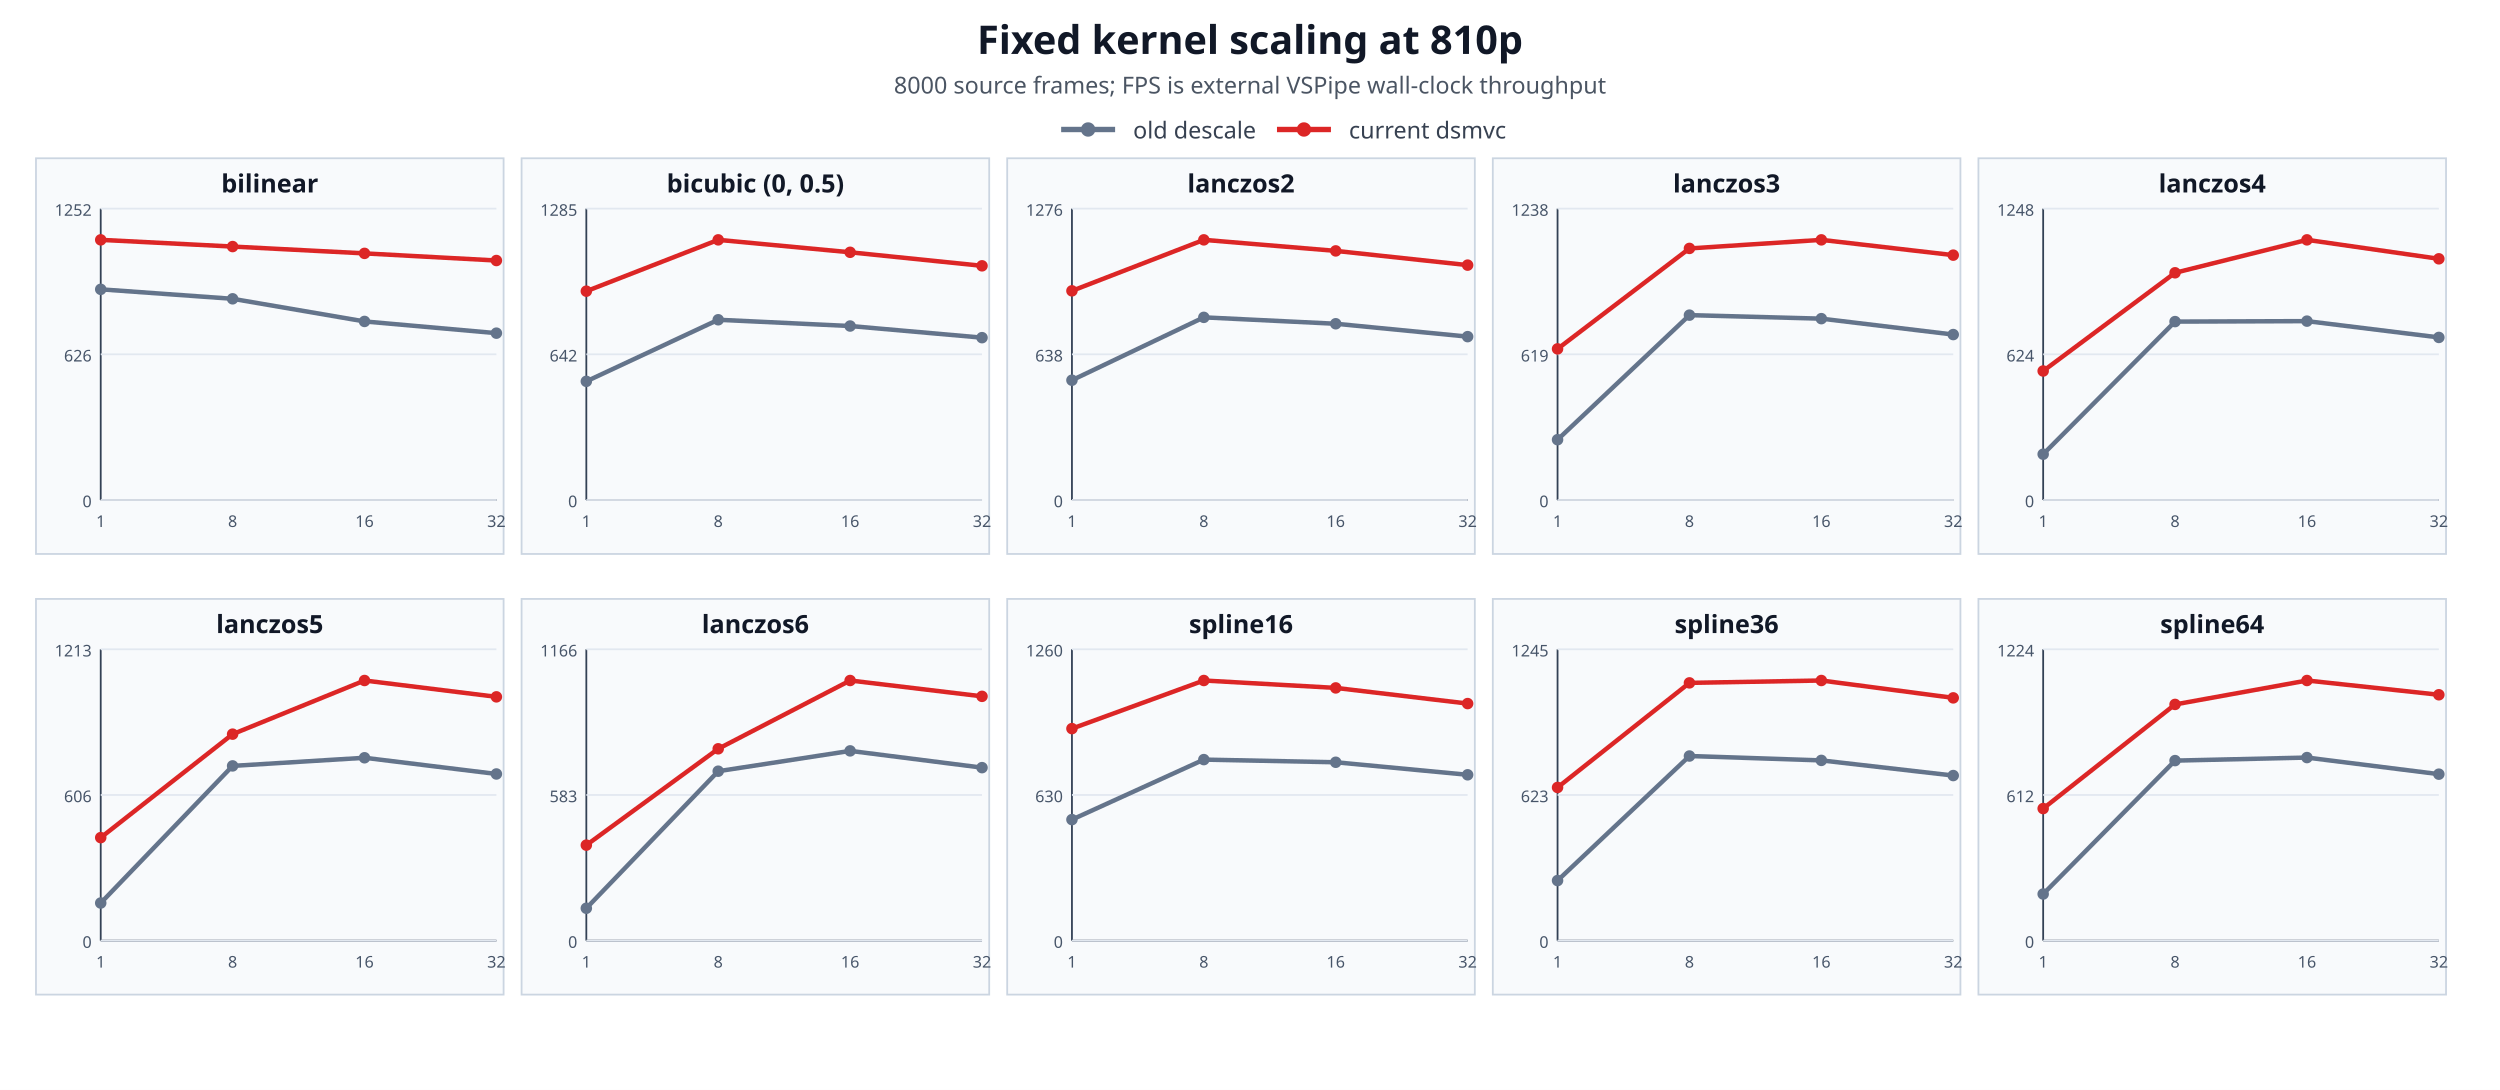
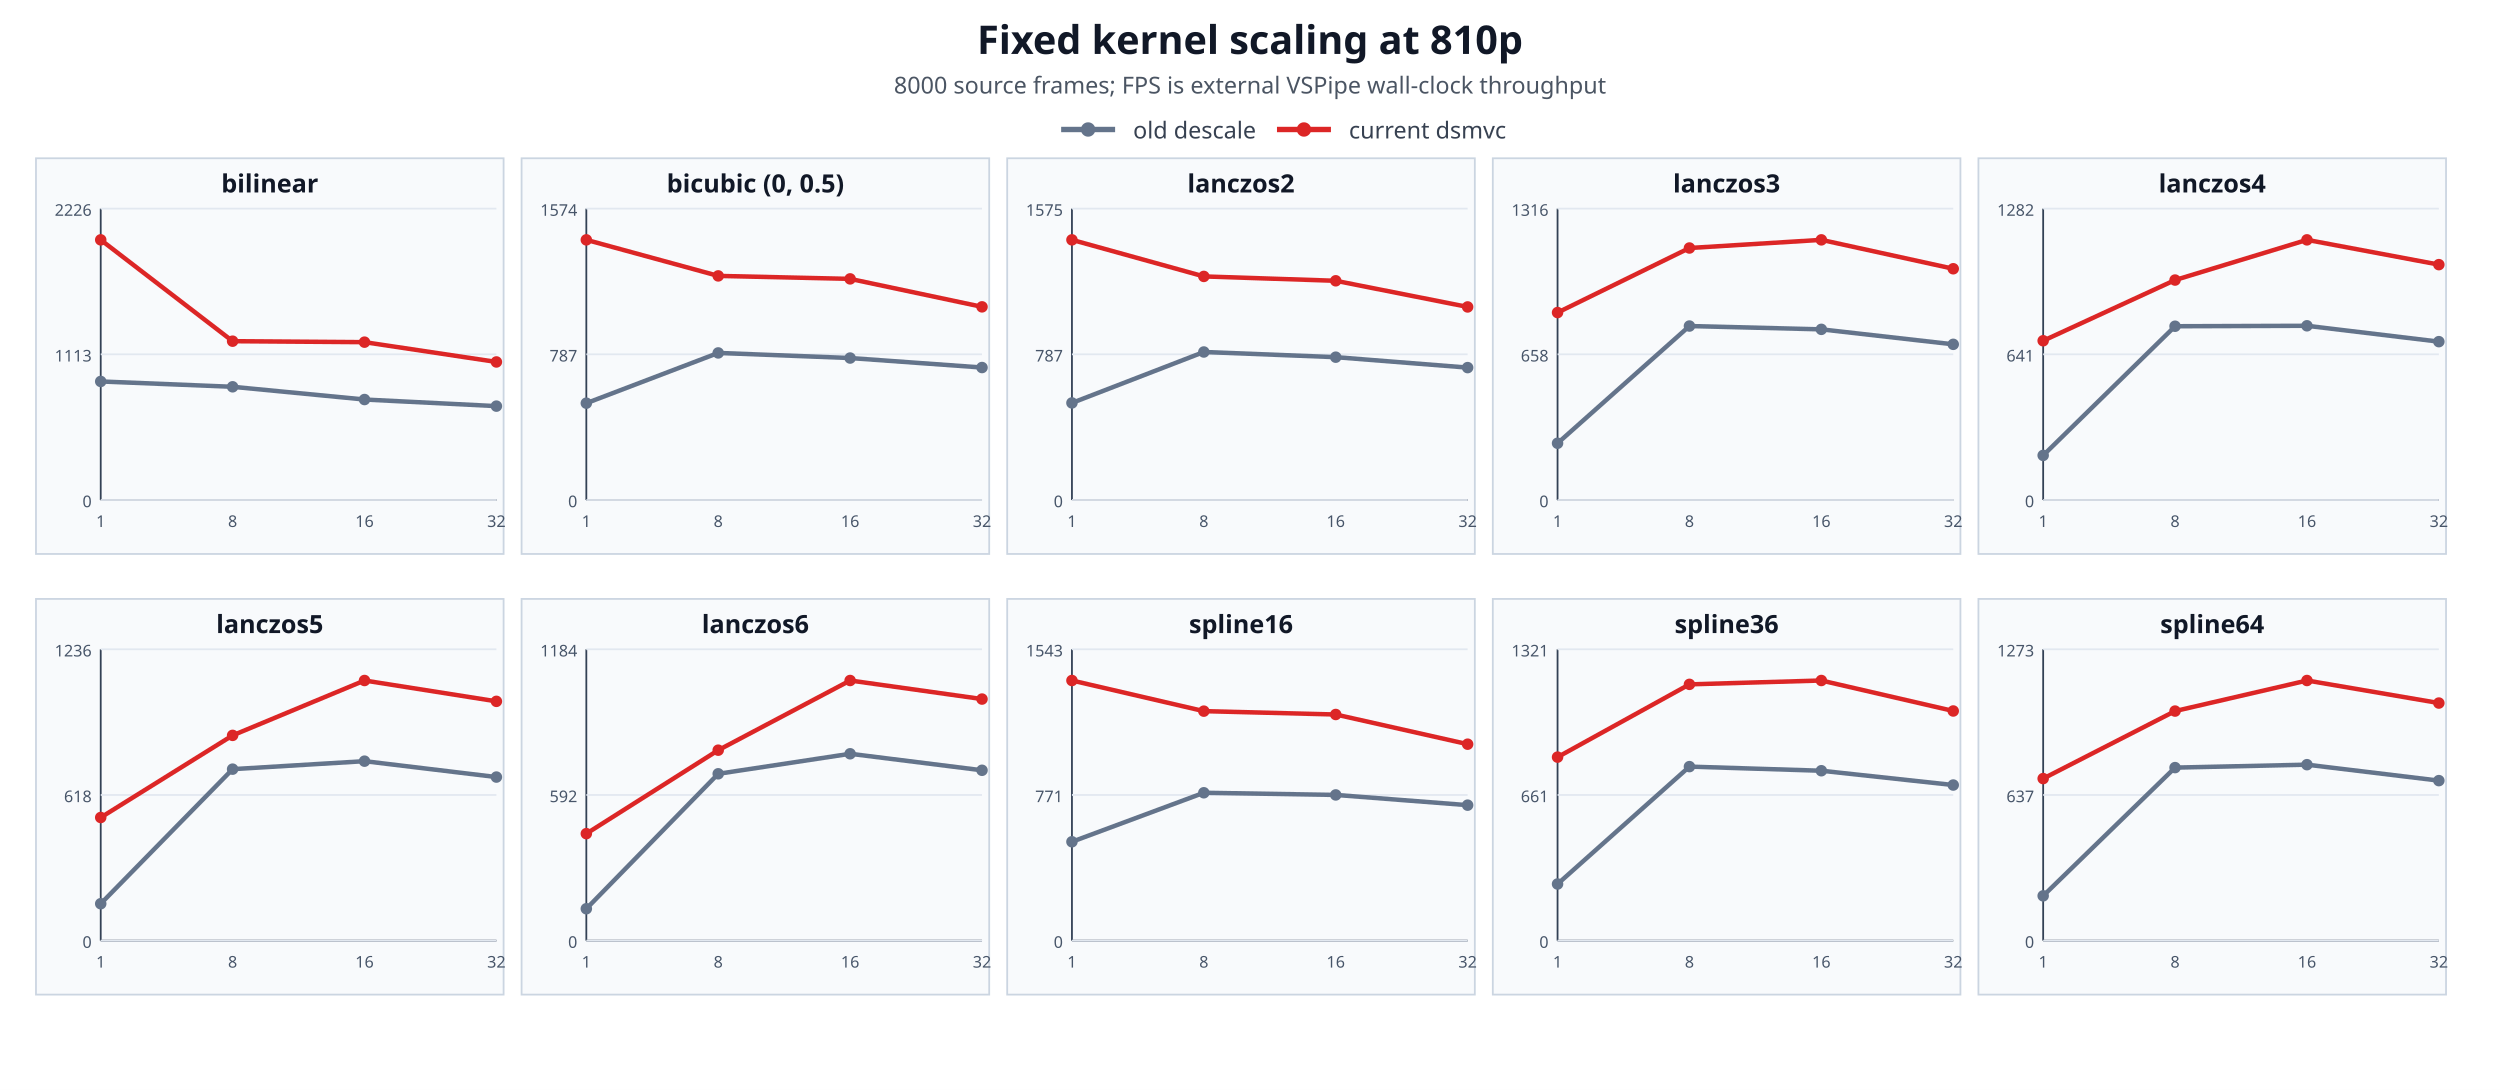
<svg xmlns="http://www.w3.org/2000/svg" width="1390" height="606" viewBox="0 0 1390 606" role="img" aria-labelledby="title desc">
  <rect width="1390" height="606" fill="#ffffff" />
  <text x="695.0" y="30" text-anchor="middle" font-family="sans-serif" font-size="22" font-weight="700" fill="#111827">Fixed kernel scaling at 810p</text>
  <text x="695.0" y="52" text-anchor="middle" font-family="sans-serif" font-size="13" fill="#4b5563">8000 source frames; FPS is external VSPipe wall-clock throughput</text>
  <line x1="590.0" y1="72" x2="620.0" y2="72" stroke="#64748b" stroke-width="3" />
  <circle cx="605.0" cy="72" r="4" fill="#64748b" />
  <text x="630.0" y="77" font-family="sans-serif" font-size="13" fill="#374151">old descale</text>
  <line x1="710.0" y1="72" x2="740.0" y2="72" stroke="#dc2626" stroke-width="3" />
  <circle cx="725.0" cy="72" r="4" fill="#dc2626" />
  <text x="750.0" y="77" font-family="sans-serif" font-size="13" fill="#374151">current dsmvc</text>
  <g font-family="sans-serif">
    <rect x="20" y="88" width="260" height="220" fill="#f8fafc" stroke="#cbd5e1" />
    <text x="150.0" y="107" text-anchor="middle" font-size="14" font-weight="700" fill="#111827">bilinear</text>
    <line x1="56" y1="116" x2="56" y2="278" stroke="#334155" />
    <line x1="56" y1="278" x2="276" y2="278" stroke="#334155" />
    <line x1="56" y1="278.00" x2="276" y2="278.00" stroke="#e2e8f0" />
    <text x="51" y="282.00" text-anchor="end" font-size="9" fill="#475569">0</text>
    <line x1="56" y1="197.00" x2="276" y2="197.00" stroke="#e2e8f0" />
-     <text x="51" y="201.00" text-anchor="end" font-size="9" fill="#475569">626</text>
+     <text x="51" y="201.00" text-anchor="end" font-size="9" fill="#475569">1113</text>
    <line x1="56" y1="116.00" x2="276" y2="116.00" stroke="#e2e8f0" />
-     <text x="51" y="120.00" text-anchor="end" font-size="9" fill="#475569">1252</text>
+     <text x="51" y="120.00" text-anchor="end" font-size="9" fill="#475569">2226</text>
    <text x="56.00" y="293" text-anchor="middle" font-size="9" fill="#475569">1</text>
    <text x="129.33" y="293" text-anchor="middle" font-size="9" fill="#475569">8</text>
    <text x="202.67" y="293" text-anchor="middle" font-size="9" fill="#475569">16</text>
    <text x="276.00" y="293" text-anchor="middle" font-size="9" fill="#475569">32</text>
-     <polyline points="56.00,160.87 129.33,166.14 202.67,178.72 276.00,185.24" fill="none" stroke="#64748b" stroke-width="2.5" />
-     <circle cx="56.00" cy="160.87" r="3.2" fill="#64748b" />
-     <circle cx="129.33" cy="166.14" r="3.2" fill="#64748b" />
-     <circle cx="202.67" cy="178.72" r="3.2" fill="#64748b" />
-     <circle cx="276.00" cy="185.24" r="3.2" fill="#64748b" />
-     <polyline points="56.00,133.36 129.33,137.09 202.67,140.88 276.00,144.85" fill="none" stroke="#dc2626" stroke-width="2.5" />
+     <polyline points="56.00,212.09 129.33,215.06 202.67,222.14 276.00,225.81" fill="none" stroke="#64748b" stroke-width="2.5" />
+     <circle cx="56.00" cy="212.09" r="3.2" fill="#64748b" />
+     <circle cx="129.33" cy="215.06" r="3.2" fill="#64748b" />
+     <circle cx="202.67" cy="222.14" r="3.2" fill="#64748b" />
+     <circle cx="276.00" cy="225.81" r="3.2" fill="#64748b" />
+     <polyline points="56.00,133.36 129.33,189.70 202.67,190.24 276.00,201.25" fill="none" stroke="#dc2626" stroke-width="2.5" />
    <circle cx="56.00" cy="133.36" r="3.2" fill="#dc2626" />
-     <circle cx="129.33" cy="137.09" r="3.2" fill="#dc2626" />
-     <circle cx="202.67" cy="140.88" r="3.2" fill="#dc2626" />
-     <circle cx="276.00" cy="144.85" r="3.2" fill="#dc2626" />
+     <circle cx="129.33" cy="189.70" r="3.2" fill="#dc2626" />
+     <circle cx="202.67" cy="190.24" r="3.2" fill="#dc2626" />
+     <circle cx="276.00" cy="201.25" r="3.2" fill="#dc2626" />
  </g>
  <g font-family="sans-serif">
    <rect x="290" y="88" width="260" height="220" fill="#f8fafc" stroke="#cbd5e1" />
    <text x="420.0" y="107" text-anchor="middle" font-size="14" font-weight="700" fill="#111827">bicubic (0, 0.5)</text>
    <line x1="326" y1="116" x2="326" y2="278" stroke="#334155" />
    <line x1="326" y1="278" x2="546" y2="278" stroke="#334155" />
    <line x1="326" y1="278.00" x2="546" y2="278.00" stroke="#e2e8f0" />
    <text x="321" y="282.00" text-anchor="end" font-size="9" fill="#475569">0</text>
    <line x1="326" y1="197.00" x2="546" y2="197.00" stroke="#e2e8f0" />
-     <text x="321" y="201.00" text-anchor="end" font-size="9" fill="#475569">642</text>
+     <text x="321" y="201.00" text-anchor="end" font-size="9" fill="#475569">787</text>
    <line x1="326" y1="116.00" x2="546" y2="116.00" stroke="#e2e8f0" />
-     <text x="321" y="120.00" text-anchor="end" font-size="9" fill="#475569">1285</text>
+     <text x="321" y="120.00" text-anchor="end" font-size="9" fill="#475569">1574</text>
    <text x="326.00" y="293" text-anchor="middle" font-size="9" fill="#475569">1</text>
    <text x="399.33" y="293" text-anchor="middle" font-size="9" fill="#475569">8</text>
    <text x="472.67" y="293" text-anchor="middle" font-size="9" fill="#475569">16</text>
    <text x="546.00" y="293" text-anchor="middle" font-size="9" fill="#475569">32</text>
-     <polyline points="326.00,212.03 399.33,177.79 472.67,181.27 546.00,187.74" fill="none" stroke="#64748b" stroke-width="2.5" />
-     <circle cx="326.00" cy="212.03" r="3.2" fill="#64748b" />
-     <circle cx="399.33" cy="177.79" r="3.2" fill="#64748b" />
-     <circle cx="472.67" cy="181.27" r="3.2" fill="#64748b" />
-     <circle cx="546.00" cy="187.74" r="3.2" fill="#64748b" />
-     <polyline points="326.00,161.90 399.33,133.36 472.67,140.28 546.00,147.80" fill="none" stroke="#dc2626" stroke-width="2.5" />
-     <circle cx="326.00" cy="161.90" r="3.2" fill="#dc2626" />
-     <circle cx="399.33" cy="133.36" r="3.2" fill="#dc2626" />
-     <circle cx="472.67" cy="140.28" r="3.2" fill="#dc2626" />
-     <circle cx="546.00" cy="147.80" r="3.2" fill="#dc2626" />
+     <polyline points="326.00,224.17 399.33,196.23 472.67,199.07 546.00,204.35" fill="none" stroke="#64748b" stroke-width="2.5" />
+     <circle cx="326.00" cy="224.17" r="3.2" fill="#64748b" />
+     <circle cx="399.33" cy="196.23" r="3.2" fill="#64748b" />
+     <circle cx="472.67" cy="199.07" r="3.2" fill="#64748b" />
+     <circle cx="546.00" cy="204.35" r="3.2" fill="#64748b" />
+     <polyline points="326.00,133.36 399.33,153.40 472.67,155.06 546.00,170.61" fill="none" stroke="#dc2626" stroke-width="2.5" />
+     <circle cx="326.00" cy="133.36" r="3.2" fill="#dc2626" />
+     <circle cx="399.33" cy="153.40" r="3.2" fill="#dc2626" />
+     <circle cx="472.67" cy="155.06" r="3.2" fill="#dc2626" />
+     <circle cx="546.00" cy="170.61" r="3.2" fill="#dc2626" />
  </g>
  <g font-family="sans-serif">
    <rect x="560" y="88" width="260" height="220" fill="#f8fafc" stroke="#cbd5e1" />
    <text x="690.0" y="107" text-anchor="middle" font-size="14" font-weight="700" fill="#111827">lanczos2</text>
    <line x1="596" y1="116" x2="596" y2="278" stroke="#334155" />
    <line x1="596" y1="278" x2="816" y2="278" stroke="#334155" />
    <line x1="596" y1="278.00" x2="816" y2="278.00" stroke="#e2e8f0" />
    <text x="591" y="282.00" text-anchor="end" font-size="9" fill="#475569">0</text>
    <line x1="596" y1="197.00" x2="816" y2="197.00" stroke="#e2e8f0" />
-     <text x="591" y="201.00" text-anchor="end" font-size="9" fill="#475569">638</text>
+     <text x="591" y="201.00" text-anchor="end" font-size="9" fill="#475569">787</text>
    <line x1="596" y1="116.00" x2="816" y2="116.00" stroke="#e2e8f0" />
-     <text x="591" y="120.00" text-anchor="end" font-size="9" fill="#475569">1276</text>
+     <text x="591" y="120.00" text-anchor="end" font-size="9" fill="#475569">1575</text>
    <text x="596.00" y="293" text-anchor="middle" font-size="9" fill="#475569">1</text>
    <text x="669.33" y="293" text-anchor="middle" font-size="9" fill="#475569">8</text>
    <text x="742.67" y="293" text-anchor="middle" font-size="9" fill="#475569">16</text>
    <text x="816.00" y="293" text-anchor="middle" font-size="9" fill="#475569">32</text>
-     <polyline points="596.00,211.40 669.33,176.45 742.67,180.01 816.00,187.17" fill="none" stroke="#64748b" stroke-width="2.5" />
-     <circle cx="596.00" cy="211.40" r="3.2" fill="#64748b" />
-     <circle cx="669.33" cy="176.45" r="3.2" fill="#64748b" />
-     <circle cx="742.67" cy="180.01" r="3.2" fill="#64748b" />
-     <circle cx="816.00" cy="187.17" r="3.2" fill="#64748b" />
-     <polyline points="596.00,161.71 669.33,133.36 742.67,139.50 816.00,147.41" fill="none" stroke="#dc2626" stroke-width="2.5" />
-     <circle cx="596.00" cy="161.71" r="3.2" fill="#dc2626" />
-     <circle cx="669.33" cy="133.36" r="3.2" fill="#dc2626" />
-     <circle cx="742.67" cy="139.50" r="3.2" fill="#dc2626" />
-     <circle cx="816.00" cy="147.41" r="3.2" fill="#dc2626" />
+     <polyline points="596.00,224.03 669.33,195.71 742.67,198.59 816.00,204.39" fill="none" stroke="#64748b" stroke-width="2.5" />
+     <circle cx="596.00" cy="224.03" r="3.2" fill="#64748b" />
+     <circle cx="669.33" cy="195.71" r="3.2" fill="#64748b" />
+     <circle cx="742.67" cy="198.59" r="3.2" fill="#64748b" />
+     <circle cx="816.00" cy="204.39" r="3.2" fill="#64748b" />
+     <polyline points="596.00,133.36 669.33,153.69 742.67,156.12 816.00,170.66" fill="none" stroke="#dc2626" stroke-width="2.5" />
+     <circle cx="596.00" cy="133.36" r="3.2" fill="#dc2626" />
+     <circle cx="669.33" cy="153.69" r="3.2" fill="#dc2626" />
+     <circle cx="742.67" cy="156.12" r="3.2" fill="#dc2626" />
+     <circle cx="816.00" cy="170.66" r="3.2" fill="#dc2626" />
  </g>
  <g font-family="sans-serif">
    <rect x="830" y="88" width="260" height="220" fill="#f8fafc" stroke="#cbd5e1" />
    <text x="960.0" y="107" text-anchor="middle" font-size="14" font-weight="700" fill="#111827">lanczos3</text>
    <line x1="866" y1="116" x2="866" y2="278" stroke="#334155" />
    <line x1="866" y1="278" x2="1086" y2="278" stroke="#334155" />
    <line x1="866" y1="278.00" x2="1086" y2="278.00" stroke="#e2e8f0" />
    <text x="861" y="282.00" text-anchor="end" font-size="9" fill="#475569">0</text>
    <line x1="866" y1="197.00" x2="1086" y2="197.00" stroke="#e2e8f0" />
-     <text x="861" y="201.00" text-anchor="end" font-size="9" fill="#475569">619</text>
+     <text x="861" y="201.00" text-anchor="end" font-size="9" fill="#475569">658</text>
    <line x1="866" y1="116.00" x2="1086" y2="116.00" stroke="#e2e8f0" />
-     <text x="861" y="120.00" text-anchor="end" font-size="9" fill="#475569">1238</text>
+     <text x="861" y="120.00" text-anchor="end" font-size="9" fill="#475569">1316</text>
    <text x="866.00" y="293" text-anchor="middle" font-size="9" fill="#475569">1</text>
    <text x="939.33" y="293" text-anchor="middle" font-size="9" fill="#475569">8</text>
    <text x="1012.67" y="293" text-anchor="middle" font-size="9" fill="#475569">16</text>
    <text x="1086.00" y="293" text-anchor="middle" font-size="9" fill="#475569">32</text>
-     <polyline points="866.00,244.47 939.33,175.22 1012.67,177.17 1086.00,186.02" fill="none" stroke="#64748b" stroke-width="2.5" />
-     <circle cx="866.00" cy="244.47" r="3.2" fill="#64748b" />
-     <circle cx="939.33" cy="175.22" r="3.2" fill="#64748b" />
-     <circle cx="1012.67" cy="177.17" r="3.2" fill="#64748b" />
-     <circle cx="1086.00" cy="186.02" r="3.2" fill="#64748b" />
-     <polyline points="866.00,193.98 939.33,138.12 1012.67,133.36 1086.00,141.86" fill="none" stroke="#dc2626" stroke-width="2.5" />
-     <circle cx="866.00" cy="193.98" r="3.2" fill="#dc2626" />
-     <circle cx="939.33" cy="138.12" r="3.2" fill="#dc2626" />
+     <polyline points="866.00,246.45 939.33,181.28 1012.67,183.12 1086.00,191.45" fill="none" stroke="#64748b" stroke-width="2.5" />
+     <circle cx="866.00" cy="246.45" r="3.2" fill="#64748b" />
+     <circle cx="939.33" cy="181.28" r="3.2" fill="#64748b" />
+     <circle cx="1012.67" cy="183.12" r="3.2" fill="#64748b" />
+     <circle cx="1086.00" cy="191.45" r="3.2" fill="#64748b" />
+     <polyline points="866.00,173.78 939.33,137.89 1012.67,133.36 1086.00,149.43" fill="none" stroke="#dc2626" stroke-width="2.5" />
+     <circle cx="866.00" cy="173.78" r="3.2" fill="#dc2626" />
+     <circle cx="939.33" cy="137.89" r="3.2" fill="#dc2626" />
    <circle cx="1012.67" cy="133.36" r="3.2" fill="#dc2626" />
-     <circle cx="1086.00" cy="141.86" r="3.2" fill="#dc2626" />
+     <circle cx="1086.00" cy="149.43" r="3.2" fill="#dc2626" />
  </g>
  <g font-family="sans-serif">
    <rect x="1100" y="88" width="260" height="220" fill="#f8fafc" stroke="#cbd5e1" />
    <text x="1230.0" y="107" text-anchor="middle" font-size="14" font-weight="700" fill="#111827">lanczos4</text>
    <line x1="1136" y1="116" x2="1136" y2="278" stroke="#334155" />
    <line x1="1136" y1="278" x2="1356" y2="278" stroke="#334155" />
    <line x1="1136" y1="278.00" x2="1356" y2="278.00" stroke="#e2e8f0" />
    <text x="1131" y="282.00" text-anchor="end" font-size="9" fill="#475569">0</text>
    <line x1="1136" y1="197.00" x2="1356" y2="197.00" stroke="#e2e8f0" />
-     <text x="1131" y="201.00" text-anchor="end" font-size="9" fill="#475569">624</text>
+     <text x="1131" y="201.00" text-anchor="end" font-size="9" fill="#475569">641</text>
    <line x1="1136" y1="116.00" x2="1356" y2="116.00" stroke="#e2e8f0" />
-     <text x="1131" y="120.00" text-anchor="end" font-size="9" fill="#475569">1248</text>
+     <text x="1131" y="120.00" text-anchor="end" font-size="9" fill="#475569">1282</text>
    <text x="1136.00" y="293" text-anchor="middle" font-size="9" fill="#475569">1</text>
    <text x="1209.33" y="293" text-anchor="middle" font-size="9" fill="#475569">8</text>
    <text x="1282.67" y="293" text-anchor="middle" font-size="9" fill="#475569">16</text>
    <text x="1356.00" y="293" text-anchor="middle" font-size="9" fill="#475569">32</text>
-     <polyline points="1136.00,252.54 1209.33,178.81 1282.67,178.55 1356.00,187.61" fill="none" stroke="#64748b" stroke-width="2.5" />
-     <circle cx="1136.00" cy="252.54" r="3.2" fill="#64748b" />
-     <circle cx="1209.33" cy="178.81" r="3.2" fill="#64748b" />
-     <circle cx="1282.67" cy="178.55" r="3.2" fill="#64748b" />
-     <circle cx="1356.00" cy="187.61" r="3.2" fill="#64748b" />
-     <polyline points="1136.00,206.28 1209.33,151.67 1282.67,133.36 1356.00,143.90" fill="none" stroke="#dc2626" stroke-width="2.5" />
-     <circle cx="1136.00" cy="206.28" r="3.2" fill="#dc2626" />
-     <circle cx="1209.33" cy="151.67" r="3.2" fill="#dc2626" />
+     <polyline points="1136.00,253.20 1209.33,181.39 1282.67,181.14 1356.00,189.96" fill="none" stroke="#64748b" stroke-width="2.5" />
+     <circle cx="1136.00" cy="253.20" r="3.2" fill="#64748b" />
+     <circle cx="1209.33" cy="181.39" r="3.2" fill="#64748b" />
+     <circle cx="1282.67" cy="181.14" r="3.2" fill="#64748b" />
+     <circle cx="1356.00" cy="189.96" r="3.2" fill="#64748b" />
+     <polyline points="1136.00,189.46 1209.33,155.71 1282.67,133.36 1356.00,147.14" fill="none" stroke="#dc2626" stroke-width="2.5" />
+     <circle cx="1136.00" cy="189.46" r="3.2" fill="#dc2626" />
+     <circle cx="1209.33" cy="155.71" r="3.2" fill="#dc2626" />
    <circle cx="1282.67" cy="133.36" r="3.2" fill="#dc2626" />
-     <circle cx="1356.00" cy="143.90" r="3.2" fill="#dc2626" />
+     <circle cx="1356.00" cy="147.14" r="3.2" fill="#dc2626" />
  </g>
  <g font-family="sans-serif">
    <rect x="20" y="333" width="260" height="220" fill="#f8fafc" stroke="#cbd5e1" />
    <text x="150.0" y="352" text-anchor="middle" font-size="14" font-weight="700" fill="#111827">lanczos5</text>
    <line x1="56" y1="361" x2="56" y2="523" stroke="#334155" />
    <line x1="56" y1="523" x2="276" y2="523" stroke="#334155" />
    <line x1="56" y1="523.00" x2="276" y2="523.00" stroke="#e2e8f0" />
    <text x="51" y="527.00" text-anchor="end" font-size="9" fill="#475569">0</text>
    <line x1="56" y1="442.00" x2="276" y2="442.00" stroke="#e2e8f0" />
-     <text x="51" y="446.00" text-anchor="end" font-size="9" fill="#475569">606</text>
+     <text x="51" y="446.00" text-anchor="end" font-size="9" fill="#475569">618</text>
    <line x1="56" y1="361.00" x2="276" y2="361.00" stroke="#e2e8f0" />
-     <text x="51" y="365.00" text-anchor="end" font-size="9" fill="#475569">1213</text>
+     <text x="51" y="365.00" text-anchor="end" font-size="9" fill="#475569">1236</text>
    <text x="56.00" y="538" text-anchor="middle" font-size="9" fill="#475569">1</text>
    <text x="129.33" y="538" text-anchor="middle" font-size="9" fill="#475569">8</text>
    <text x="202.67" y="538" text-anchor="middle" font-size="9" fill="#475569">16</text>
    <text x="276.00" y="538" text-anchor="middle" font-size="9" fill="#475569">32</text>
-     <polyline points="56.00,502.08 129.33,425.84 202.67,421.32 276.00,430.33" fill="none" stroke="#64748b" stroke-width="2.5" />
-     <circle cx="56.00" cy="502.08" r="3.2" fill="#64748b" />
-     <circle cx="129.33" cy="425.84" r="3.2" fill="#64748b" />
-     <circle cx="202.67" cy="421.32" r="3.2" fill="#64748b" />
-     <circle cx="276.00" cy="430.33" r="3.2" fill="#64748b" />
-     <polyline points="56.00,465.72 129.33,408.19 202.67,378.36 276.00,387.45" fill="none" stroke="#dc2626" stroke-width="2.5" />
-     <circle cx="56.00" cy="465.72" r="3.2" fill="#dc2626" />
-     <circle cx="129.33" cy="408.19" r="3.2" fill="#dc2626" />
+     <polyline points="56.00,502.47 129.33,427.65 202.67,423.21 276.00,432.05" fill="none" stroke="#64748b" stroke-width="2.5" />
+     <circle cx="56.00" cy="502.47" r="3.2" fill="#64748b" />
+     <circle cx="129.33" cy="427.65" r="3.2" fill="#64748b" />
+     <circle cx="202.67" cy="423.21" r="3.2" fill="#64748b" />
+     <circle cx="276.00" cy="432.05" r="3.2" fill="#64748b" />
+     <polyline points="56.00,454.53 129.33,408.87 202.67,378.36 276.00,389.95" fill="none" stroke="#dc2626" stroke-width="2.5" />
+     <circle cx="56.00" cy="454.53" r="3.2" fill="#dc2626" />
+     <circle cx="129.33" cy="408.87" r="3.2" fill="#dc2626" />
    <circle cx="202.67" cy="378.36" r="3.2" fill="#dc2626" />
-     <circle cx="276.00" cy="387.45" r="3.2" fill="#dc2626" />
+     <circle cx="276.00" cy="389.95" r="3.2" fill="#dc2626" />
  </g>
  <g font-family="sans-serif">
    <rect x="290" y="333" width="260" height="220" fill="#f8fafc" stroke="#cbd5e1" />
    <text x="420.0" y="352" text-anchor="middle" font-size="14" font-weight="700" fill="#111827">lanczos6</text>
    <line x1="326" y1="361" x2="326" y2="523" stroke="#334155" />
    <line x1="326" y1="523" x2="546" y2="523" stroke="#334155" />
    <line x1="326" y1="523.00" x2="546" y2="523.00" stroke="#e2e8f0" />
    <text x="321" y="527.00" text-anchor="end" font-size="9" fill="#475569">0</text>
    <line x1="326" y1="442.00" x2="546" y2="442.00" stroke="#e2e8f0" />
-     <text x="321" y="446.00" text-anchor="end" font-size="9" fill="#475569">583</text>
+     <text x="321" y="446.00" text-anchor="end" font-size="9" fill="#475569">592</text>
    <line x1="326" y1="361.00" x2="546" y2="361.00" stroke="#e2e8f0" />
-     <text x="321" y="365.00" text-anchor="end" font-size="9" fill="#475569">1166</text>
+     <text x="321" y="365.00" text-anchor="end" font-size="9" fill="#475569">1184</text>
    <text x="326.00" y="538" text-anchor="middle" font-size="9" fill="#475569">1</text>
    <text x="399.33" y="538" text-anchor="middle" font-size="9" fill="#475569">8</text>
    <text x="472.67" y="538" text-anchor="middle" font-size="9" fill="#475569">16</text>
    <text x="546.00" y="538" text-anchor="middle" font-size="9" fill="#475569">32</text>
-     <polyline points="326.00,504.99 399.33,428.79 472.67,417.49 546.00,426.81" fill="none" stroke="#64748b" stroke-width="2.5" />
-     <circle cx="326.00" cy="504.99" r="3.2" fill="#64748b" />
-     <circle cx="399.33" cy="428.79" r="3.2" fill="#64748b" />
-     <circle cx="472.67" cy="417.49" r="3.2" fill="#64748b" />
-     <circle cx="546.00" cy="426.81" r="3.2" fill="#64748b" />
-     <polyline points="326.00,469.90 399.33,416.33 472.67,378.36 546.00,387.17" fill="none" stroke="#dc2626" stroke-width="2.5" />
-     <circle cx="326.00" cy="469.90" r="3.2" fill="#dc2626" />
-     <circle cx="399.33" cy="416.33" r="3.2" fill="#dc2626" />
+     <polyline points="326.00,505.26 399.33,430.23 472.67,419.10 546.00,428.28" fill="none" stroke="#64748b" stroke-width="2.5" />
+     <circle cx="326.00" cy="505.26" r="3.2" fill="#64748b" />
+     <circle cx="399.33" cy="430.23" r="3.2" fill="#64748b" />
+     <circle cx="472.67" cy="419.10" r="3.2" fill="#64748b" />
+     <circle cx="546.00" cy="428.28" r="3.2" fill="#64748b" />
+     <polyline points="326.00,463.51 399.33,417.10 472.67,378.36 546.00,388.68" fill="none" stroke="#dc2626" stroke-width="2.5" />
+     <circle cx="326.00" cy="463.51" r="3.2" fill="#dc2626" />
+     <circle cx="399.33" cy="417.10" r="3.2" fill="#dc2626" />
    <circle cx="472.67" cy="378.36" r="3.2" fill="#dc2626" />
-     <circle cx="546.00" cy="387.17" r="3.2" fill="#dc2626" />
+     <circle cx="546.00" cy="388.68" r="3.2" fill="#dc2626" />
  </g>
  <g font-family="sans-serif">
    <rect x="560" y="333" width="260" height="220" fill="#f8fafc" stroke="#cbd5e1" />
    <text x="690.0" y="352" text-anchor="middle" font-size="14" font-weight="700" fill="#111827">spline16</text>
    <line x1="596" y1="361" x2="596" y2="523" stroke="#334155" />
    <line x1="596" y1="523" x2="816" y2="523" stroke="#334155" />
    <line x1="596" y1="523.00" x2="816" y2="523.00" stroke="#e2e8f0" />
    <text x="591" y="527.00" text-anchor="end" font-size="9" fill="#475569">0</text>
    <line x1="596" y1="442.00" x2="816" y2="442.00" stroke="#e2e8f0" />
-     <text x="591" y="446.00" text-anchor="end" font-size="9" fill="#475569">630</text>
+     <text x="591" y="446.00" text-anchor="end" font-size="9" fill="#475569">771</text>
    <line x1="596" y1="361.00" x2="816" y2="361.00" stroke="#e2e8f0" />
-     <text x="591" y="365.00" text-anchor="end" font-size="9" fill="#475569">1260</text>
+     <text x="591" y="365.00" text-anchor="end" font-size="9" fill="#475569">1543</text>
    <text x="596.00" y="538" text-anchor="middle" font-size="9" fill="#475569">1</text>
    <text x="669.33" y="538" text-anchor="middle" font-size="9" fill="#475569">8</text>
    <text x="742.67" y="538" text-anchor="middle" font-size="9" fill="#475569">16</text>
    <text x="816.00" y="538" text-anchor="middle" font-size="9" fill="#475569">32</text>
-     <polyline points="596.00,455.70 669.33,422.34 742.67,423.82 816.00,430.79" fill="none" stroke="#64748b" stroke-width="2.5" />
-     <circle cx="596.00" cy="455.70" r="3.2" fill="#64748b" />
-     <circle cx="669.33" cy="422.34" r="3.2" fill="#64748b" />
-     <circle cx="742.67" cy="423.82" r="3.2" fill="#64748b" />
-     <circle cx="816.00" cy="430.79" r="3.2" fill="#64748b" />
-     <polyline points="596.00,405.11 669.33,378.36 742.67,382.48 816.00,391.19" fill="none" stroke="#dc2626" stroke-width="2.5" />
-     <circle cx="596.00" cy="405.11" r="3.2" fill="#dc2626" />
-     <circle cx="669.33" cy="378.36" r="3.2" fill="#dc2626" />
-     <circle cx="742.67" cy="382.48" r="3.2" fill="#dc2626" />
-     <circle cx="816.00" cy="391.19" r="3.2" fill="#dc2626" />
+     <polyline points="596.00,468.02 669.33,440.78 742.67,441.98 816.00,447.67" fill="none" stroke="#64748b" stroke-width="2.5" />
+     <circle cx="596.00" cy="468.02" r="3.2" fill="#64748b" />
+     <circle cx="669.33" cy="440.78" r="3.2" fill="#64748b" />
+     <circle cx="742.67" cy="441.98" r="3.2" fill="#64748b" />
+     <circle cx="816.00" cy="447.67" r="3.2" fill="#64748b" />
+     <polyline points="596.00,378.36 669.33,395.40 742.67,397.26 816.00,413.77" fill="none" stroke="#dc2626" stroke-width="2.5" />
+     <circle cx="596.00" cy="378.36" r="3.2" fill="#dc2626" />
+     <circle cx="669.33" cy="395.40" r="3.2" fill="#dc2626" />
+     <circle cx="742.67" cy="397.26" r="3.2" fill="#dc2626" />
+     <circle cx="816.00" cy="413.77" r="3.2" fill="#dc2626" />
  </g>
  <g font-family="sans-serif">
    <rect x="830" y="333" width="260" height="220" fill="#f8fafc" stroke="#cbd5e1" />
    <text x="960.0" y="352" text-anchor="middle" font-size="14" font-weight="700" fill="#111827">spline36</text>
    <line x1="866" y1="361" x2="866" y2="523" stroke="#334155" />
    <line x1="866" y1="523" x2="1086" y2="523" stroke="#334155" />
    <line x1="866" y1="523.00" x2="1086" y2="523.00" stroke="#e2e8f0" />
    <text x="861" y="527.00" text-anchor="end" font-size="9" fill="#475569">0</text>
    <line x1="866" y1="442.00" x2="1086" y2="442.00" stroke="#e2e8f0" />
-     <text x="861" y="446.00" text-anchor="end" font-size="9" fill="#475569">623</text>
+     <text x="861" y="446.00" text-anchor="end" font-size="9" fill="#475569">661</text>
    <line x1="866" y1="361.00" x2="1086" y2="361.00" stroke="#e2e8f0" />
-     <text x="861" y="365.00" text-anchor="end" font-size="9" fill="#475569">1245</text>
+     <text x="861" y="365.00" text-anchor="end" font-size="9" fill="#475569">1321</text>
    <text x="866.00" y="538" text-anchor="middle" font-size="9" fill="#475569">1</text>
    <text x="939.33" y="538" text-anchor="middle" font-size="9" fill="#475569">8</text>
    <text x="1012.67" y="538" text-anchor="middle" font-size="9" fill="#475569">16</text>
    <text x="1086.00" y="538" text-anchor="middle" font-size="9" fill="#475569">32</text>
-     <polyline points="866.00,489.59 939.33,420.35 1012.67,422.78 1086.00,431.21" fill="none" stroke="#64748b" stroke-width="2.5" />
-     <circle cx="866.00" cy="489.59" r="3.2" fill="#64748b" />
-     <circle cx="939.33" cy="420.35" r="3.2" fill="#64748b" />
-     <circle cx="1012.67" cy="422.78" r="3.2" fill="#64748b" />
-     <circle cx="1086.00" cy="431.21" r="3.2" fill="#64748b" />
-     <polyline points="866.00,437.83 939.33,379.68 1012.67,378.36 1086.00,388.02" fill="none" stroke="#dc2626" stroke-width="2.5" />
-     <circle cx="866.00" cy="437.83" r="3.2" fill="#dc2626" />
-     <circle cx="939.33" cy="379.68" r="3.2" fill="#dc2626" />
+     <polyline points="866.00,491.51 939.33,426.24 1012.67,428.53 1086.00,436.48" fill="none" stroke="#64748b" stroke-width="2.5" />
+     <circle cx="866.00" cy="491.51" r="3.2" fill="#64748b" />
+     <circle cx="939.33" cy="426.24" r="3.2" fill="#64748b" />
+     <circle cx="1012.67" cy="428.53" r="3.2" fill="#64748b" />
+     <circle cx="1086.00" cy="436.48" r="3.2" fill="#64748b" />
+     <polyline points="866.00,420.96 939.33,380.50 1012.67,378.36 1086.00,395.31" fill="none" stroke="#dc2626" stroke-width="2.5" />
+     <circle cx="866.00" cy="420.96" r="3.2" fill="#dc2626" />
+     <circle cx="939.33" cy="380.50" r="3.2" fill="#dc2626" />
    <circle cx="1012.67" cy="378.36" r="3.2" fill="#dc2626" />
-     <circle cx="1086.00" cy="388.02" r="3.2" fill="#dc2626" />
+     <circle cx="1086.00" cy="395.31" r="3.2" fill="#dc2626" />
  </g>
  <g font-family="sans-serif">
    <rect x="1100" y="333" width="260" height="220" fill="#f8fafc" stroke="#cbd5e1" />
    <text x="1230.0" y="352" text-anchor="middle" font-size="14" font-weight="700" fill="#111827">spline64</text>
    <line x1="1136" y1="361" x2="1136" y2="523" stroke="#334155" />
    <line x1="1136" y1="523" x2="1356" y2="523" stroke="#334155" />
    <line x1="1136" y1="523.00" x2="1356" y2="523.00" stroke="#e2e8f0" />
    <text x="1131" y="527.00" text-anchor="end" font-size="9" fill="#475569">0</text>
    <line x1="1136" y1="442.00" x2="1356" y2="442.00" stroke="#e2e8f0" />
-     <text x="1131" y="446.00" text-anchor="end" font-size="9" fill="#475569">612</text>
+     <text x="1131" y="446.00" text-anchor="end" font-size="9" fill="#475569">637</text>
    <line x1="1136" y1="361.00" x2="1356" y2="361.00" stroke="#e2e8f0" />
-     <text x="1131" y="365.00" text-anchor="end" font-size="9" fill="#475569">1224</text>
+     <text x="1131" y="365.00" text-anchor="end" font-size="9" fill="#475569">1273</text>
    <text x="1136.00" y="538" text-anchor="middle" font-size="9" fill="#475569">1</text>
    <text x="1209.33" y="538" text-anchor="middle" font-size="9" fill="#475569">8</text>
    <text x="1282.67" y="538" text-anchor="middle" font-size="9" fill="#475569">16</text>
    <text x="1356.00" y="538" text-anchor="middle" font-size="9" fill="#475569">32</text>
-     <polyline points="1136.00,497.08 1209.33,422.90 1282.67,421.21 1356.00,430.44" fill="none" stroke="#64748b" stroke-width="2.5" />
-     <circle cx="1136.00" cy="497.08" r="3.2" fill="#64748b" />
-     <circle cx="1209.33" cy="422.90" r="3.2" fill="#64748b" />
-     <circle cx="1282.67" cy="421.21" r="3.2" fill="#64748b" />
-     <circle cx="1356.00" cy="430.44" r="3.2" fill="#64748b" />
-     <polyline points="1136.00,449.56 1209.33,391.66 1282.67,378.36 1356.00,386.29" fill="none" stroke="#dc2626" stroke-width="2.5" />
-     <circle cx="1136.00" cy="449.56" r="3.2" fill="#dc2626" />
-     <circle cx="1209.33" cy="391.66" r="3.2" fill="#dc2626" />
+     <polyline points="1136.00,498.09 1209.33,426.79 1282.67,425.16 1356.00,434.03" fill="none" stroke="#64748b" stroke-width="2.5" />
+     <circle cx="1136.00" cy="498.09" r="3.2" fill="#64748b" />
+     <circle cx="1209.33" cy="426.79" r="3.2" fill="#64748b" />
+     <circle cx="1282.67" cy="425.16" r="3.2" fill="#64748b" />
+     <circle cx="1356.00" cy="434.03" r="3.2" fill="#64748b" />
+     <polyline points="1136.00,432.89 1209.33,395.36 1282.67,378.36 1356.00,390.90" fill="none" stroke="#dc2626" stroke-width="2.5" />
+     <circle cx="1136.00" cy="432.89" r="3.2" fill="#dc2626" />
+     <circle cx="1209.33" cy="395.36" r="3.2" fill="#dc2626" />
    <circle cx="1282.67" cy="378.36" r="3.2" fill="#dc2626" />
-     <circle cx="1356.00" cy="386.29" r="3.2" fill="#dc2626" />
+     <circle cx="1356.00" cy="390.90" r="3.2" fill="#dc2626" />
  </g>
</svg>
